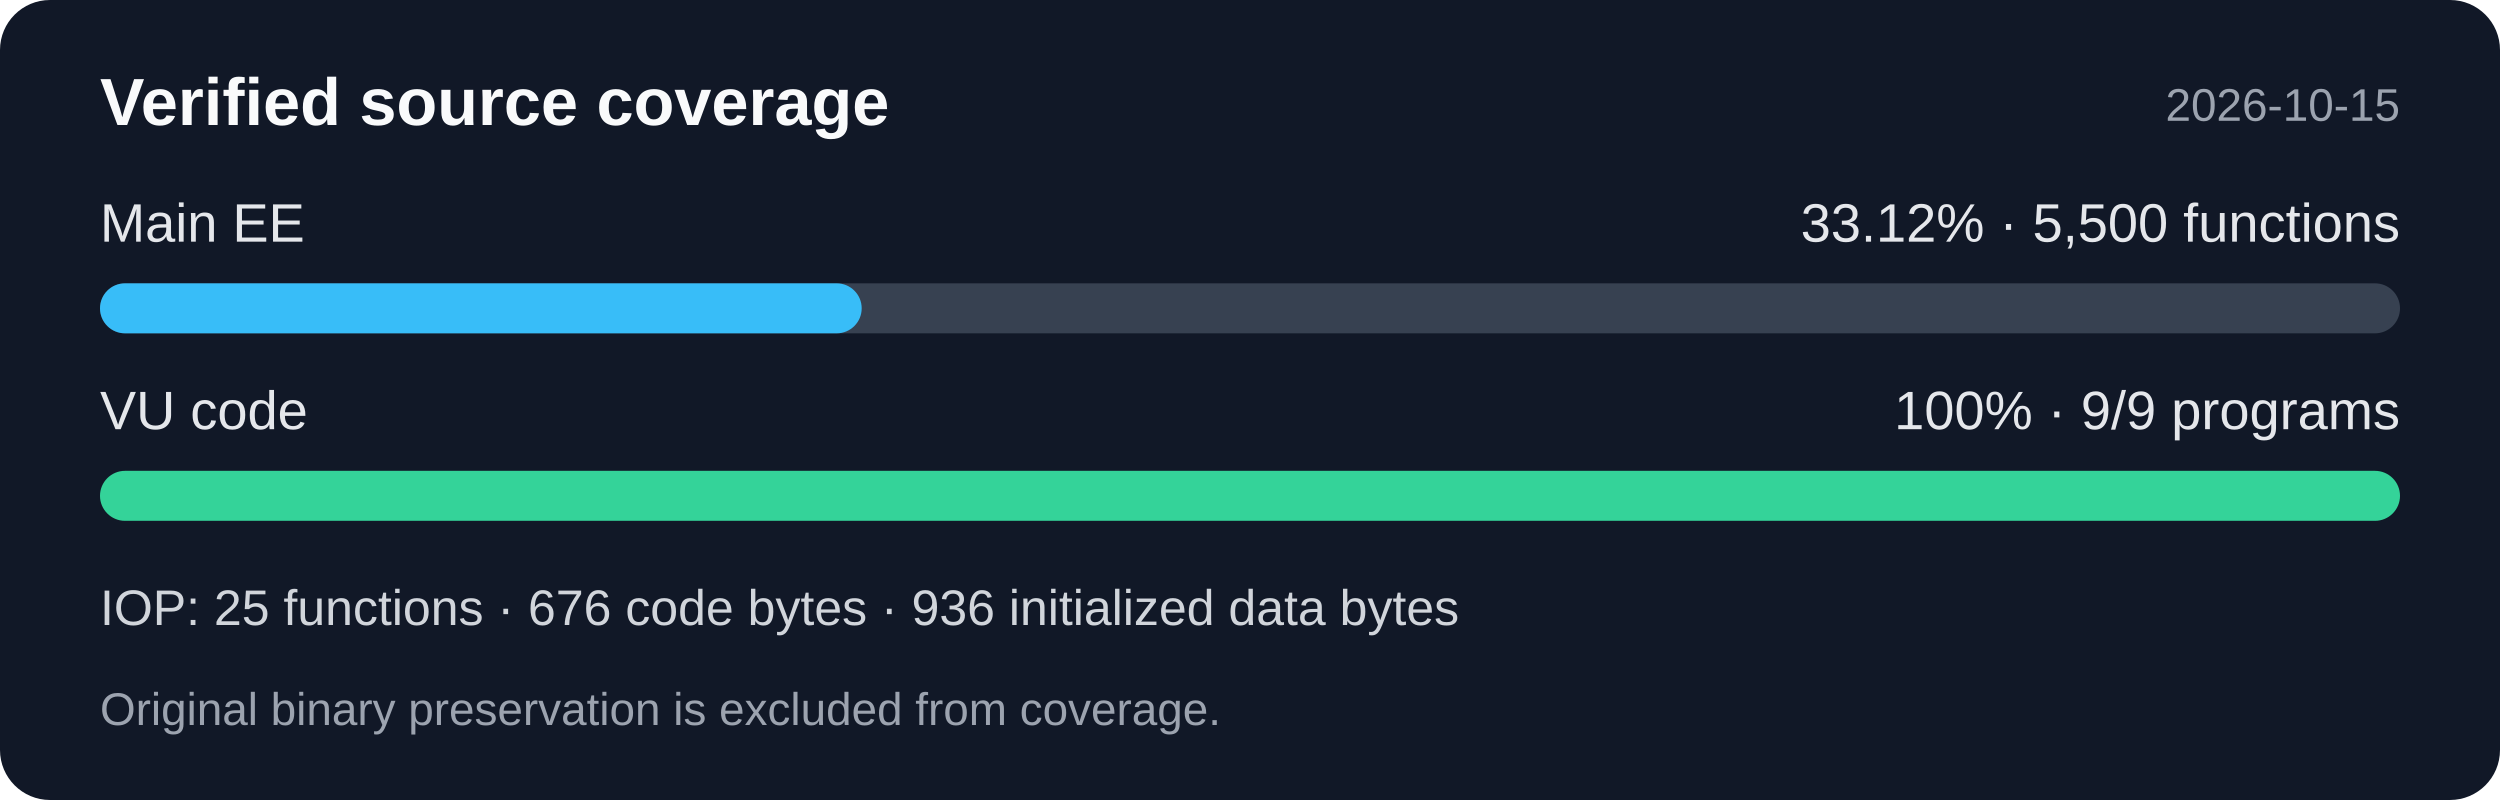
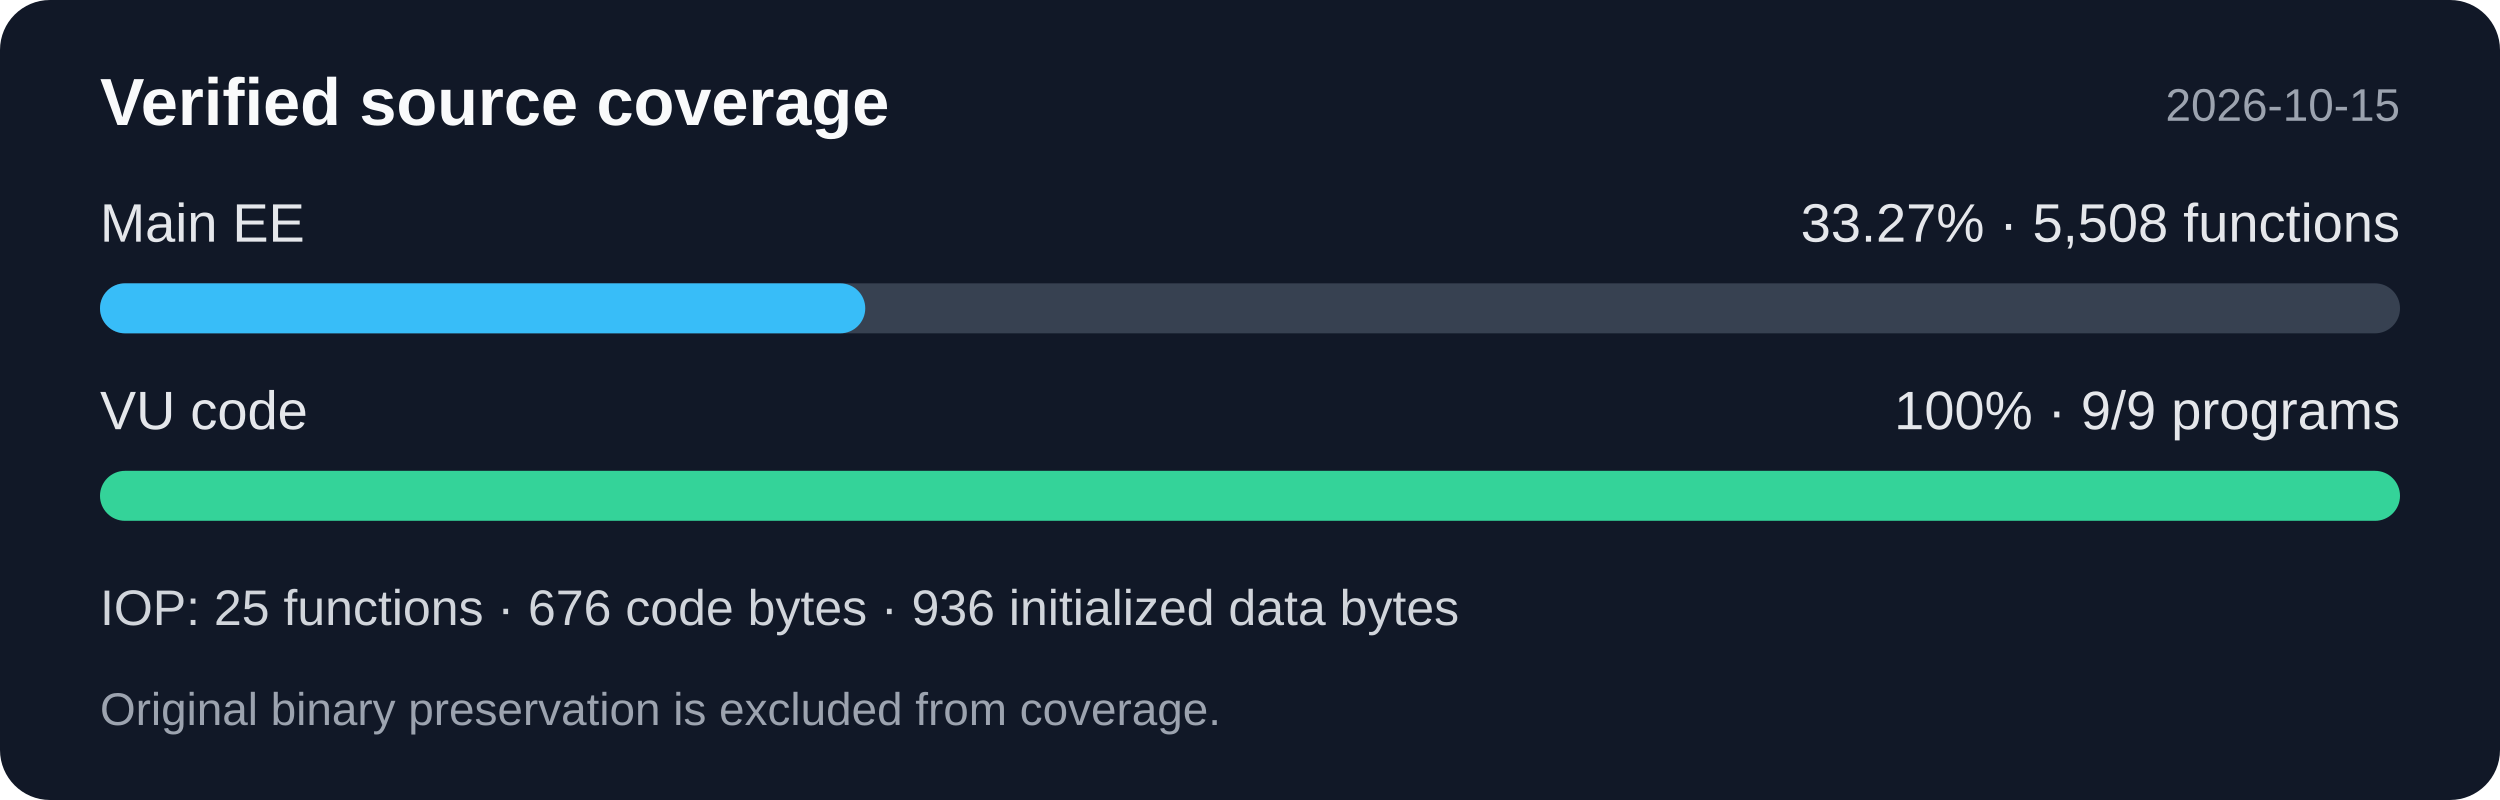
<svg xmlns="http://www.w3.org/2000/svg" width="600" height="192" viewBox="0 0 600 192" role="img" aria-labelledby="title desc">
  <rect width="600" height="192" rx="12" fill="#111827" />
  <g font-family="Segoe UI,Arial,sans-serif">
    <text x="24" y="30" fill="#f9fafb" font-size="16" font-weight="600">Verified source coverage</text>
    <text x="576" y="29" fill="#9ca3af" font-size="11" text-anchor="end">2026-10-15</text>
    <text x="24" y="58" fill="#e5e7eb" font-size="13">Main EE</text>
-     <text x="576" y="58" fill="#e5e7eb" font-size="13" text-anchor="end">33.12% · 5,500 functions</text>
+     <text x="576" y="58" fill="#e5e7eb" font-size="13" text-anchor="end">33.27% · 5,508 functions</text>
    <rect x="24" y="68" width="552" height="12" rx="6" fill="#374151" />
-     <rect x="24" y="68" width="182.805" height="12" rx="6" fill="#38bdf8" />
+     <rect x="24" y="68" width="183.661" height="12" rx="6" fill="#38bdf8" />
    <text x="24" y="103" fill="#e5e7eb" font-size="13">VU code</text>
    <text x="576" y="103" fill="#e5e7eb" font-size="13" text-anchor="end">100% · 9/9 programs</text>
    <rect x="24" y="113" width="552" height="12" rx="6" fill="#34d399" />
    <text x="24" y="150" fill="#d1d5db" font-size="12">IOP: 25 functions · 676 code bytes · 936 initialized data bytes</text>
    <text x="24" y="174" fill="#9ca3af" font-size="11">Original binary preservation is excluded from coverage.</text>
  </g>
</svg>
